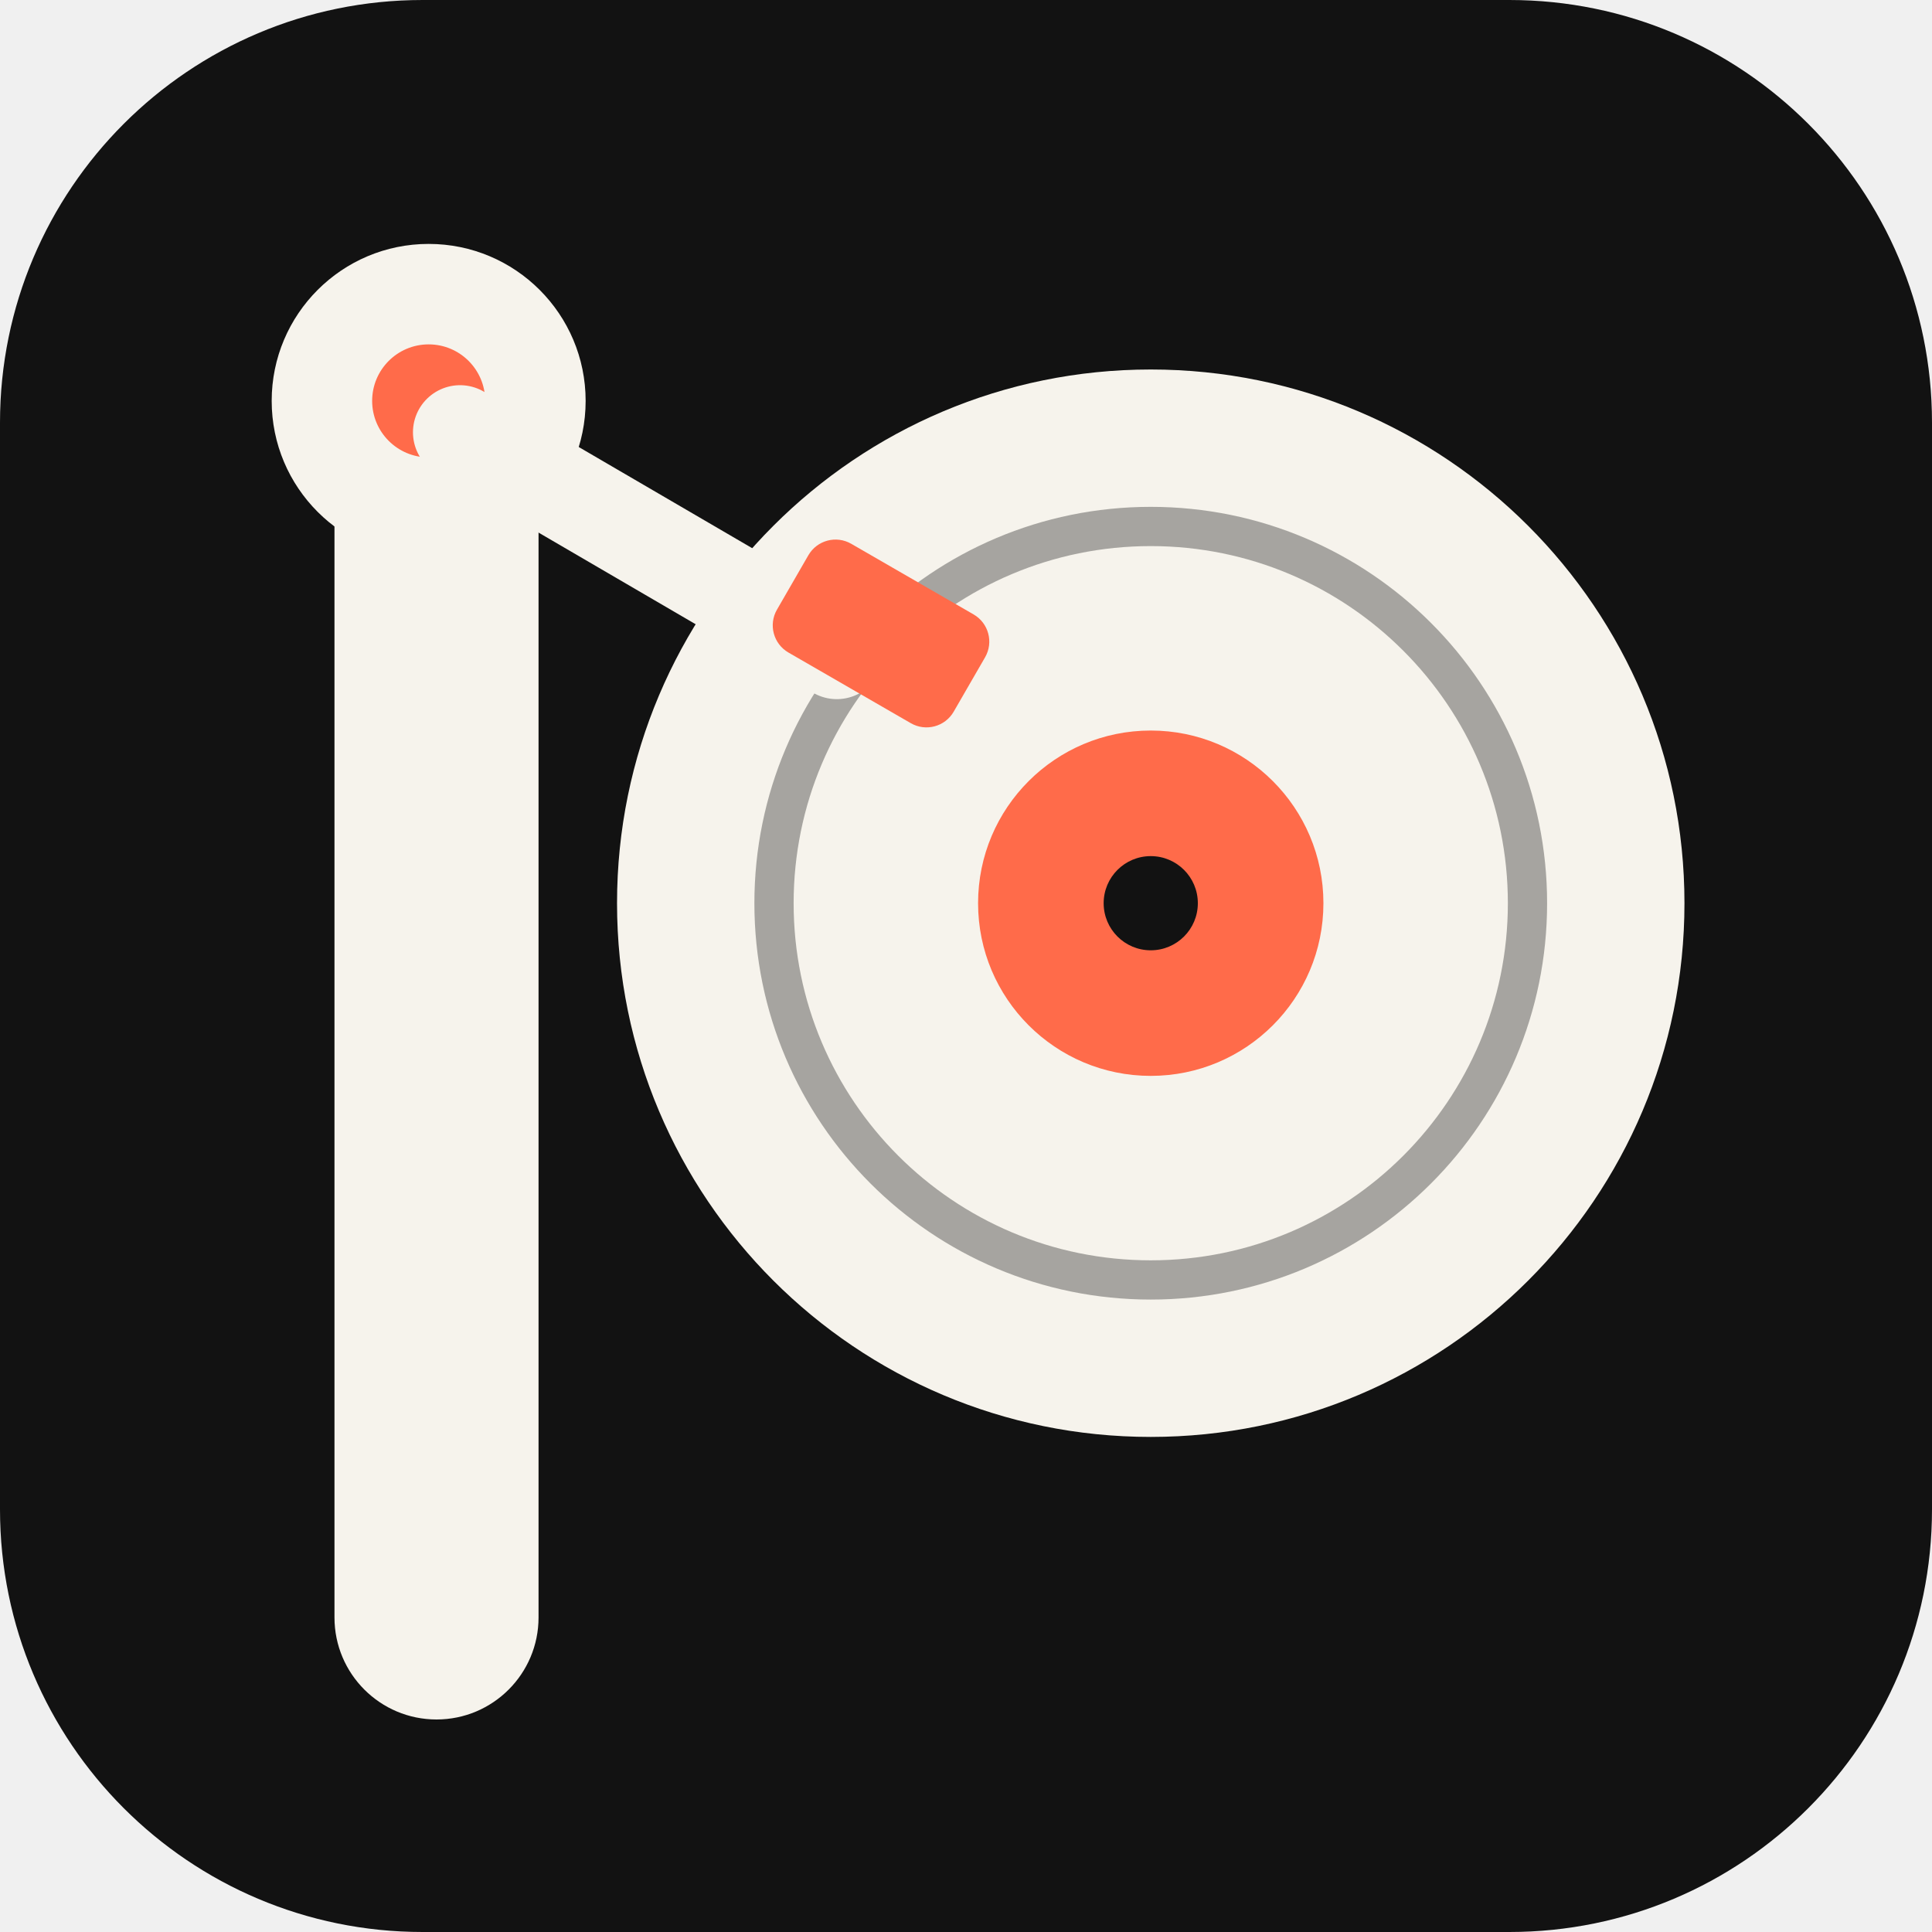
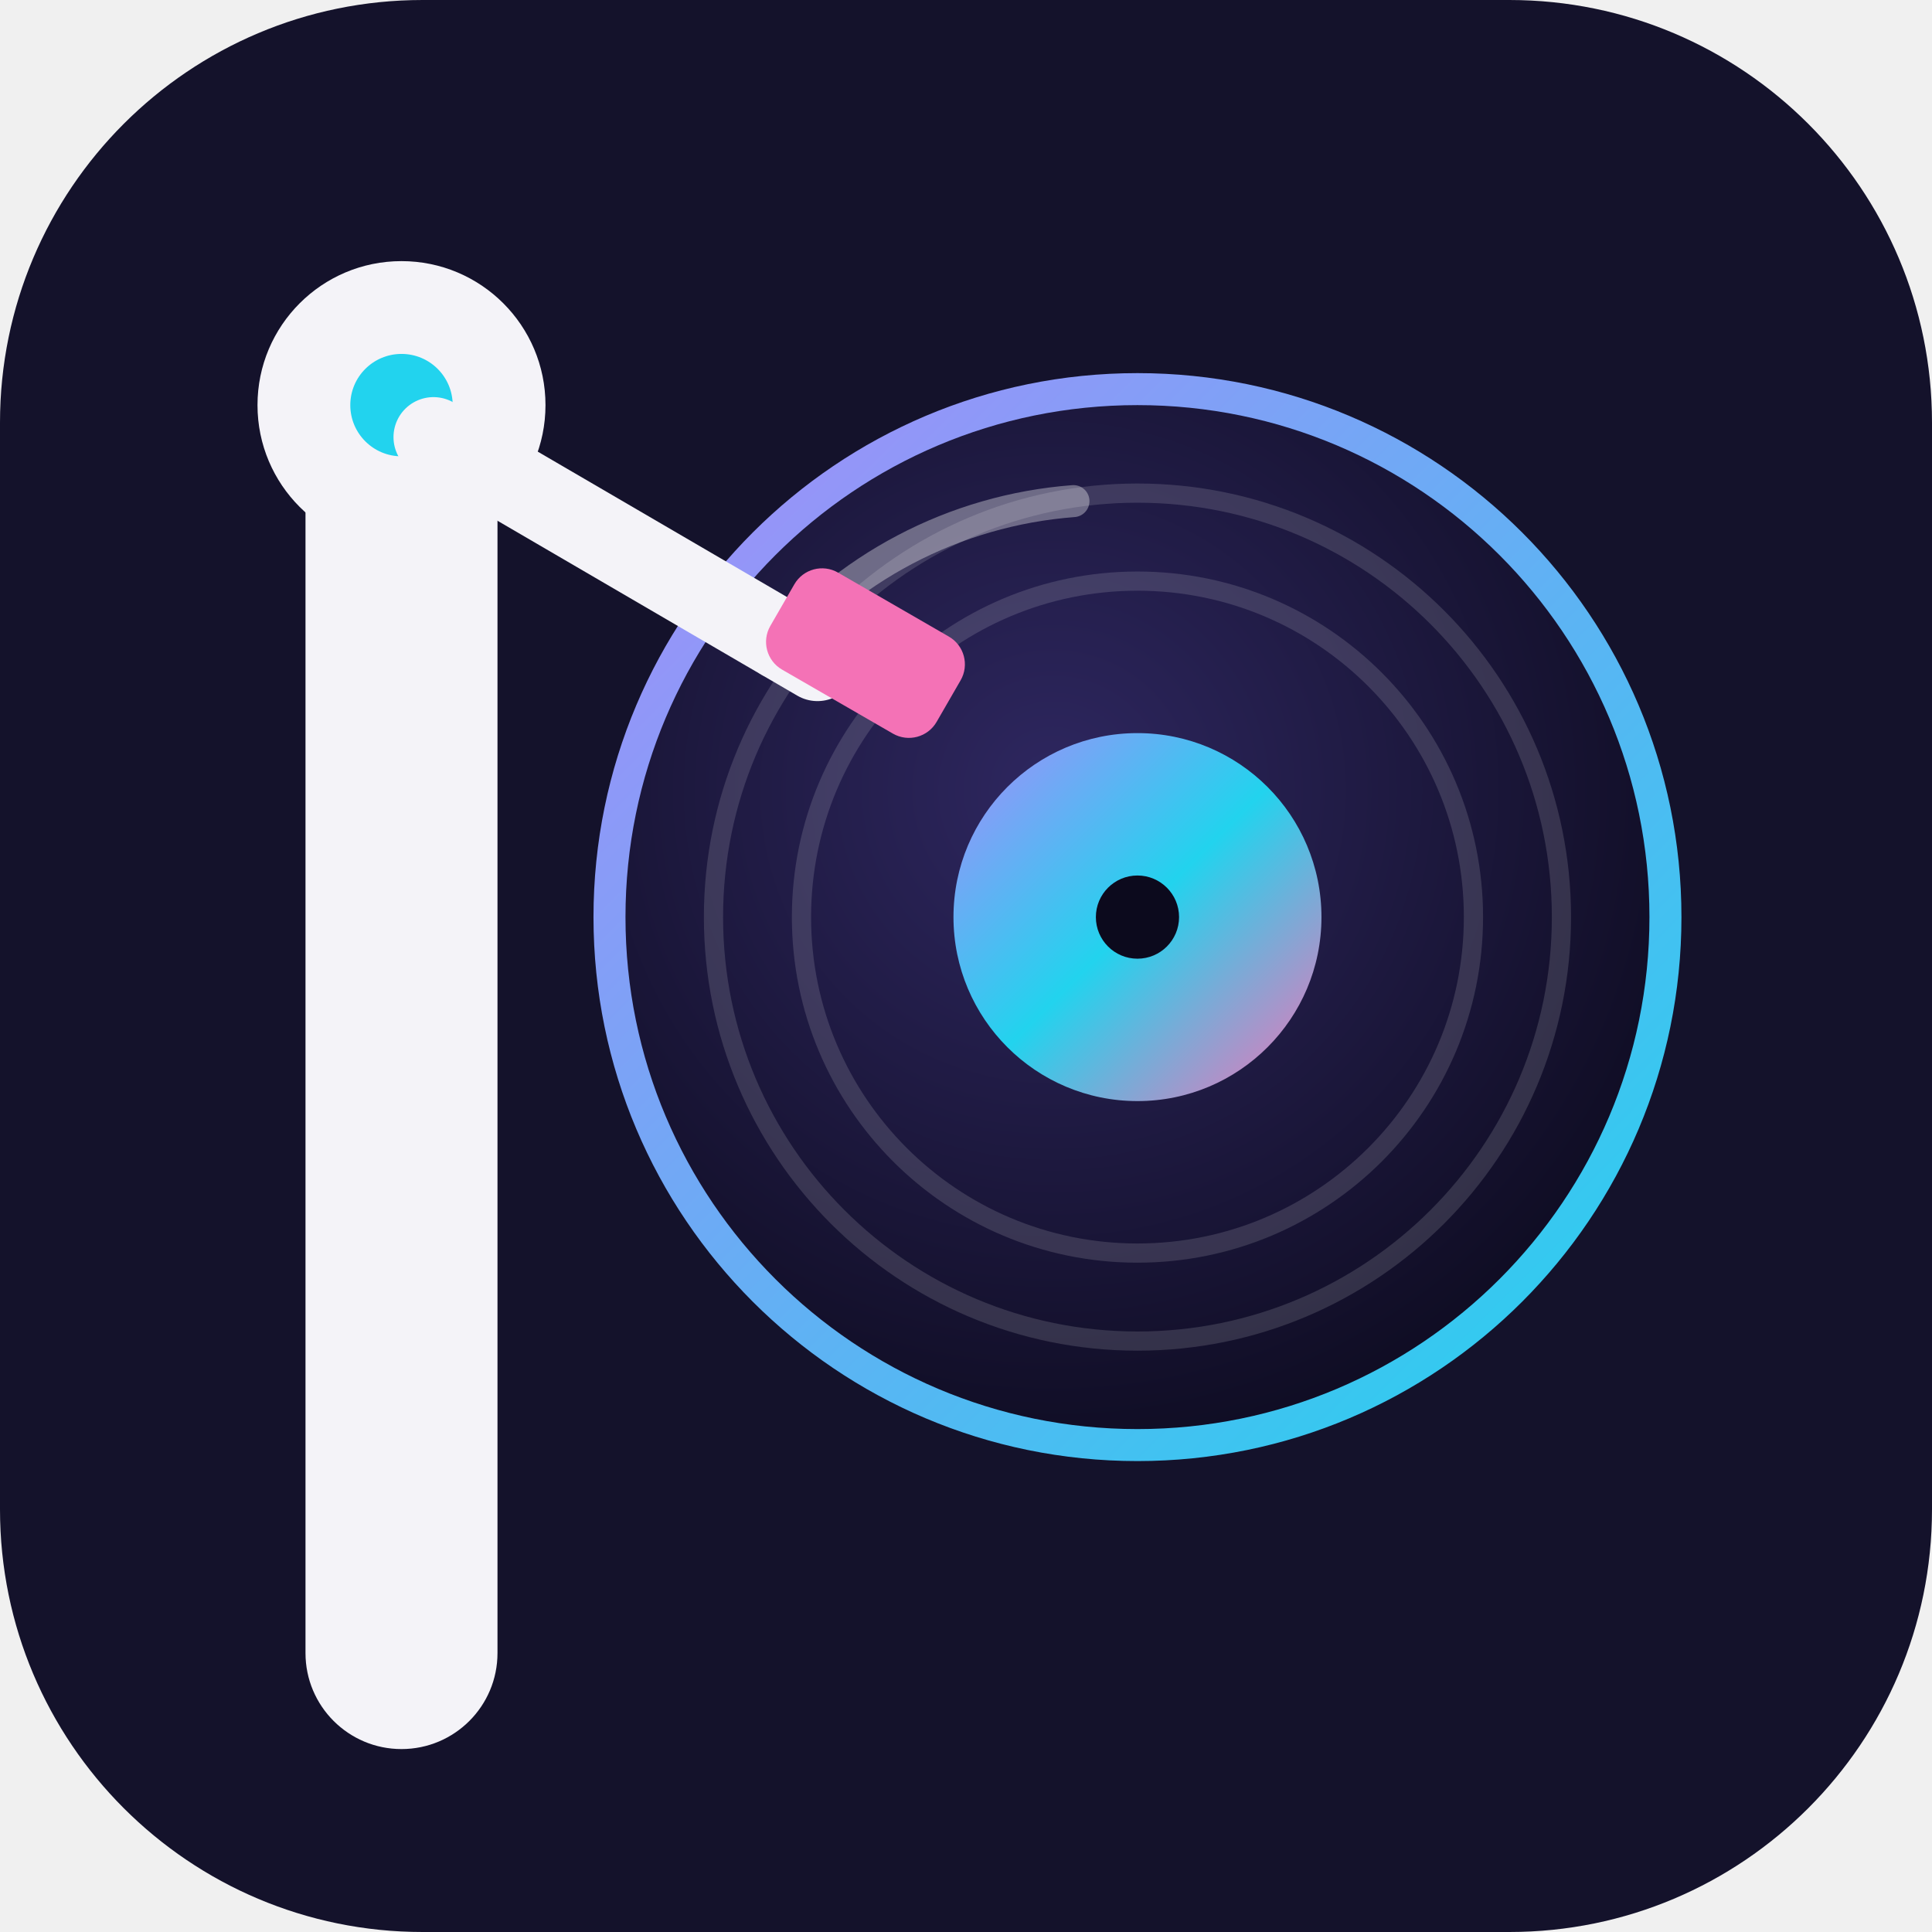
- <svg xmlns="http://www.w3.org/2000/svg" viewBox="0 0 64 64">
-   <style>.t{fill:#121212}.i{fill:#f6f3ec}.a{fill:#ff6b4a}.g{stroke:#121212}@media (prefers-color-scheme:light){.t{fill:#121212}}</style>
-   <rect class="t" width="64" height="64" rx="14" />
-   <g transform="translate(9 6) scale(.52)">
-     <circle class="i" cx="56" cy="46" r="34" />
-     <circle cx="56" cy="46" r="24" fill="none" class="g" stroke-opacity=".35" stroke-width="2.5" />
-     <circle class="a" cx="56" cy="46" r="11" />
-     <circle class="t" cx="56" cy="46" r="3" />
-     <rect class="i" x="4" y="10" width="13" height="88" rx="6.5" />
-     <circle class="i" cx="10" cy="14" r="10" />
-     <circle class="a" cx="10" cy="14" r="3.6" />
-     <path d="M12 16 L36 30" stroke="#f6f3ec" stroke-width="6" stroke-linecap="round" />
-     <rect class="a" x="32" y="25" width="13" height="8" rx="2" transform="rotate(30 39 29.5)" />
+ <svg xmlns="http://www.w3.org/2000/svg" viewBox="0 0 64 64" role="img" aria-label="pivi">
+   <defs>
+     <radialGradient id="d" cx=".42" cy=".38" r=".7">
+       <stop offset="0" stop-color="#2e2760" />
+       <stop offset="1" stop-color="#0c0a1d" />
+     </radialGradient>
+     <linearGradient id="l" x1="0" y1="0" x2="1" y2="1">
+       <stop offset="0" stop-color="#a78bfa" />
+       <stop offset=".5" stop-color="#22d3ee" />
+       <stop offset="1" stop-color="#f472b6" />
+     </linearGradient>
+     <linearGradient id="r" x1="0" y1="0" x2="1" y2="1">
+       <stop offset="0" stop-color="#a78bfa" />
+       <stop offset="1" stop-color="#22d3ee" />
+     </linearGradient>
+   </defs>
+   <rect width="64" height="64" rx="14" fill="#14122b" />
+   <g transform="translate(8 6) scale(.53)">
+     <circle cx="56" cy="46" r="33" fill="url(#d)" stroke="url(#r)" stroke-width="2" />
+     <circle cx="56" cy="46" r="26.5" fill="none" stroke="#fff" stroke-opacity=".14" stroke-width="1.2" />
+     <circle cx="56" cy="46" r="21" fill="none" stroke="#fff" stroke-opacity=".14" stroke-width="1.2" />
+     <path d="M33 30 A27 27 0 0 1 52 20" fill="none" stroke="#fff" stroke-opacity=".35" stroke-width="2" stroke-linecap="round" />
+     <circle cx="56" cy="46" r="11.5" fill="url(#l)" />
+     <circle cx="56" cy="46" r="2.6" fill="#0c0a1d" />
+     <rect x="4" y="10" width="12" height="88" rx="6" fill="#f4f3f8" />
+     <circle cx="10" cy="14" r="9" fill="#f4f3f8" />
+     <circle cx="10" cy="14" r="3.2" fill="#22d3ee" />
+     <path d="M12 16 L36 30" stroke="#f4f3f8" stroke-width="5" stroke-linecap="round" />
+     <rect x="33" y="26" width="12" height="7" rx="2" transform="rotate(30 39 29.5)" fill="#f472b6" />
  </g>
</svg>
